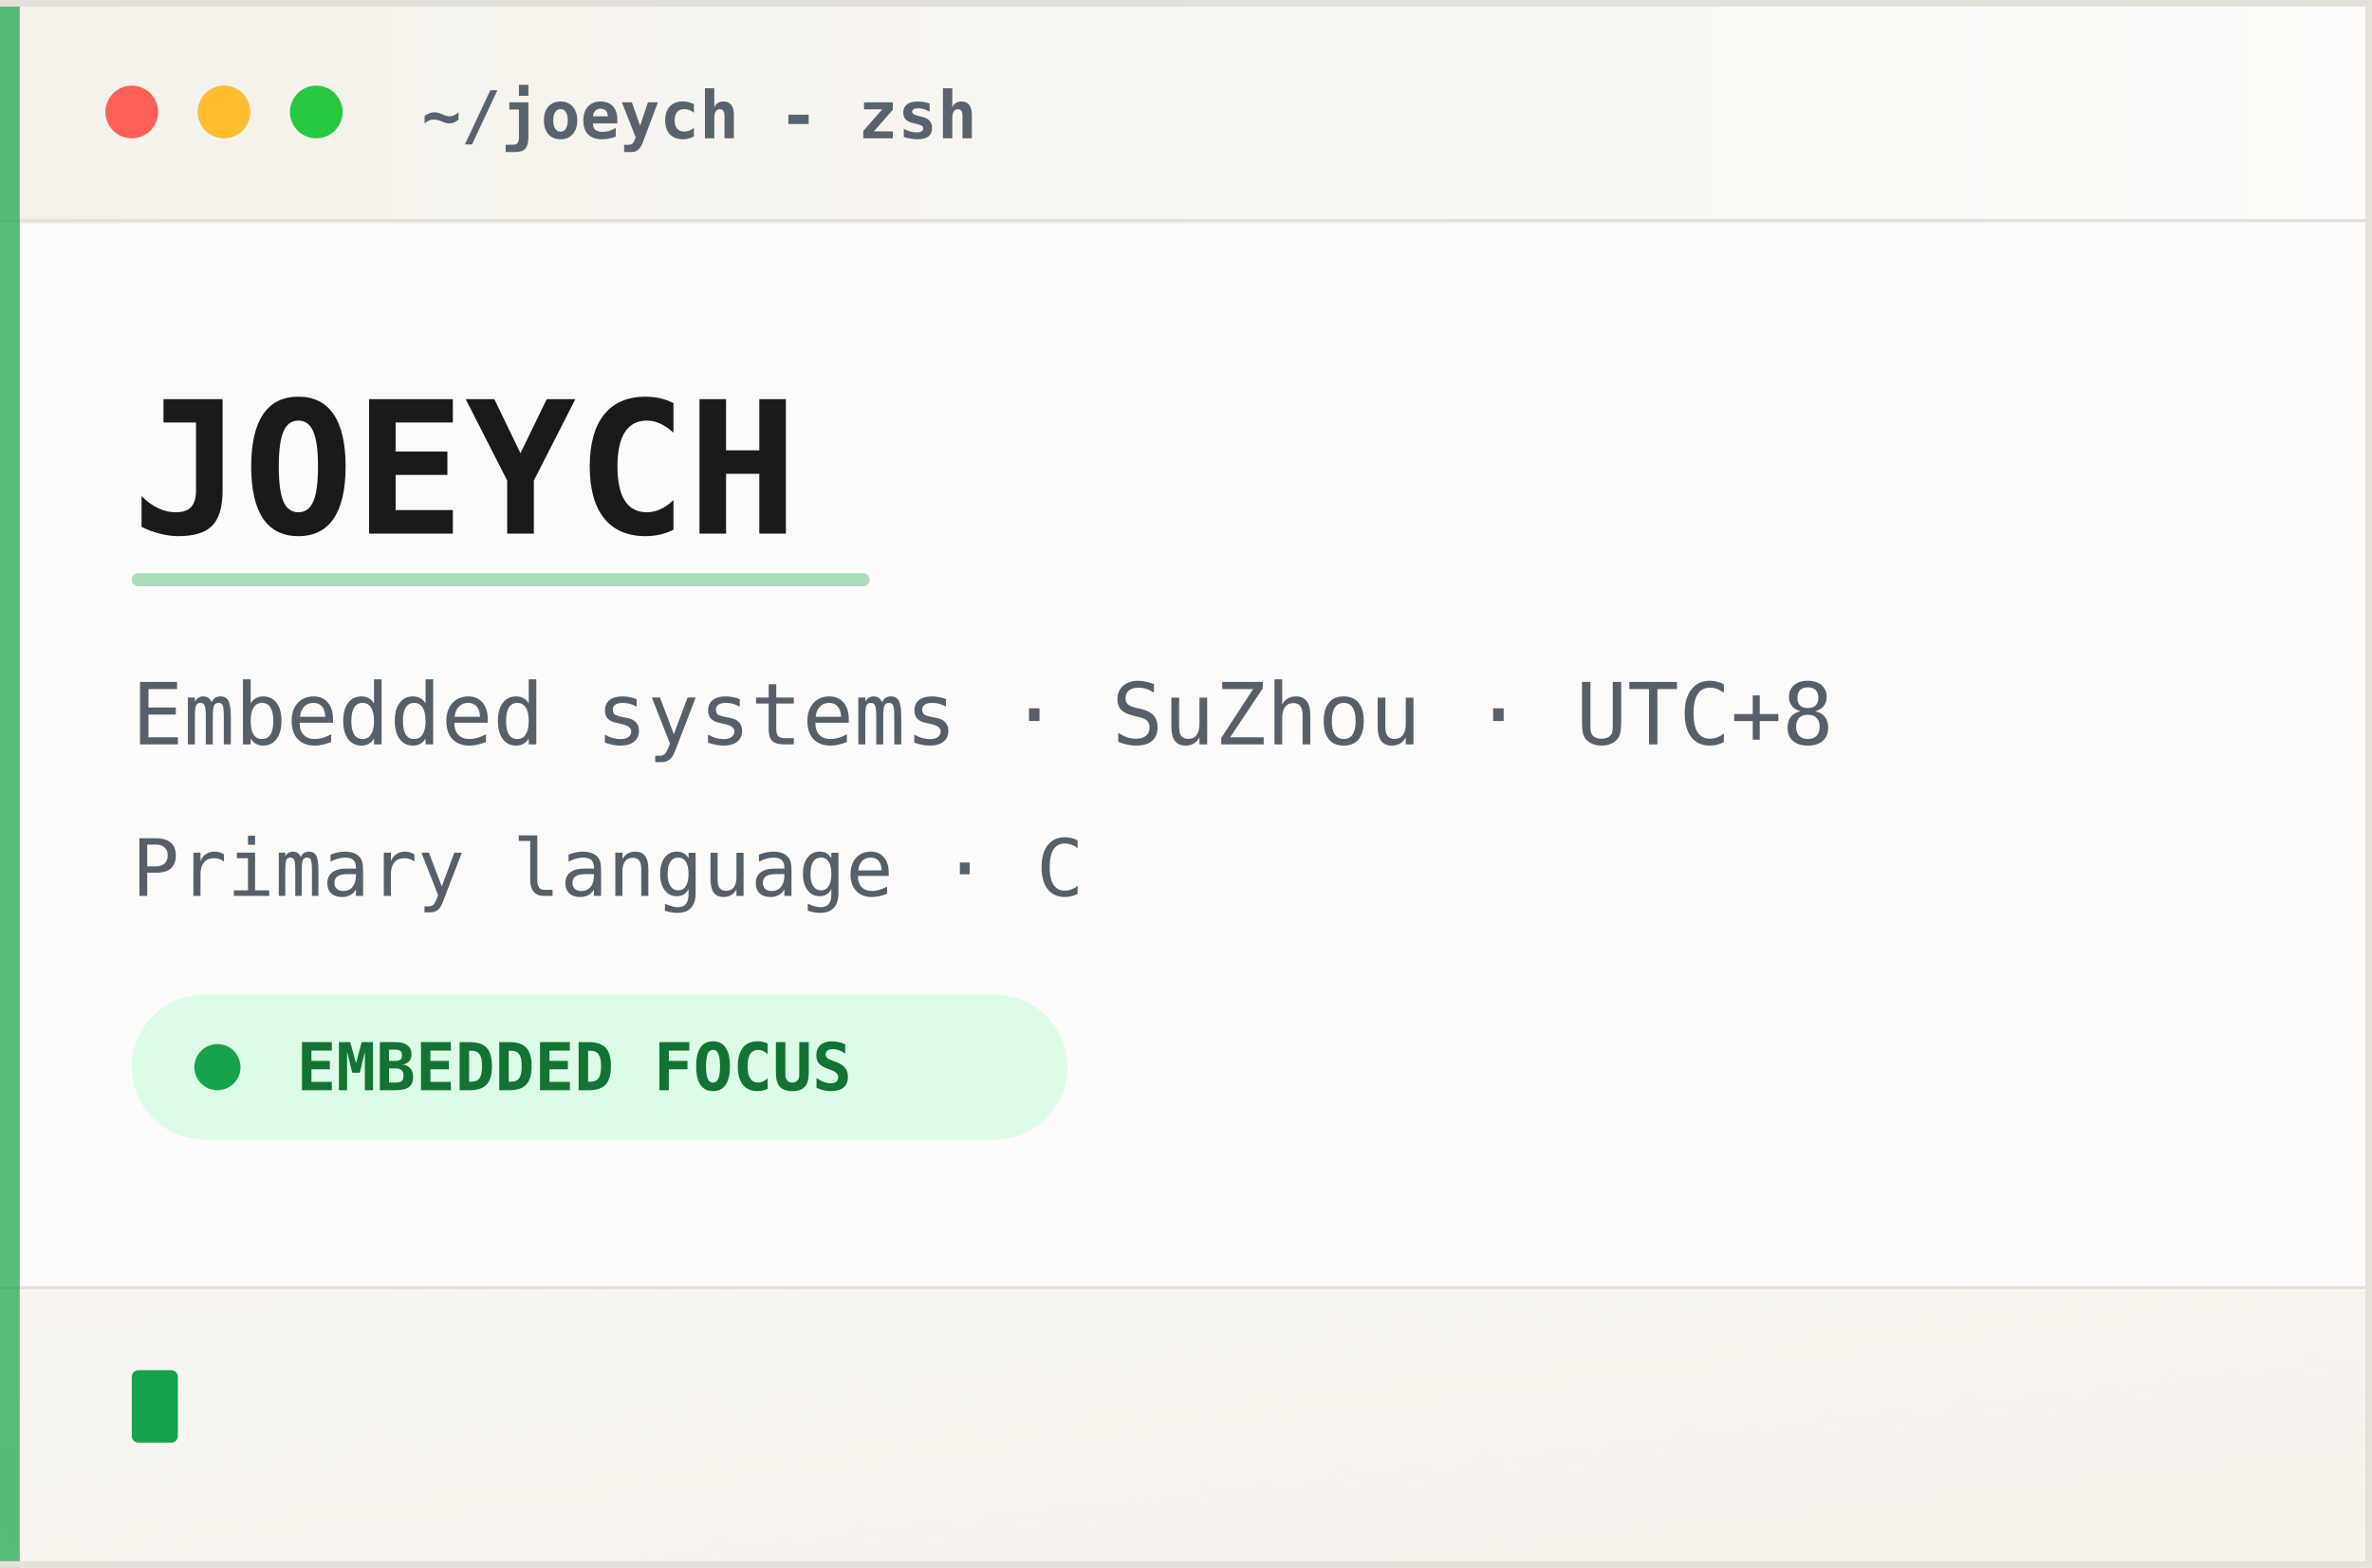
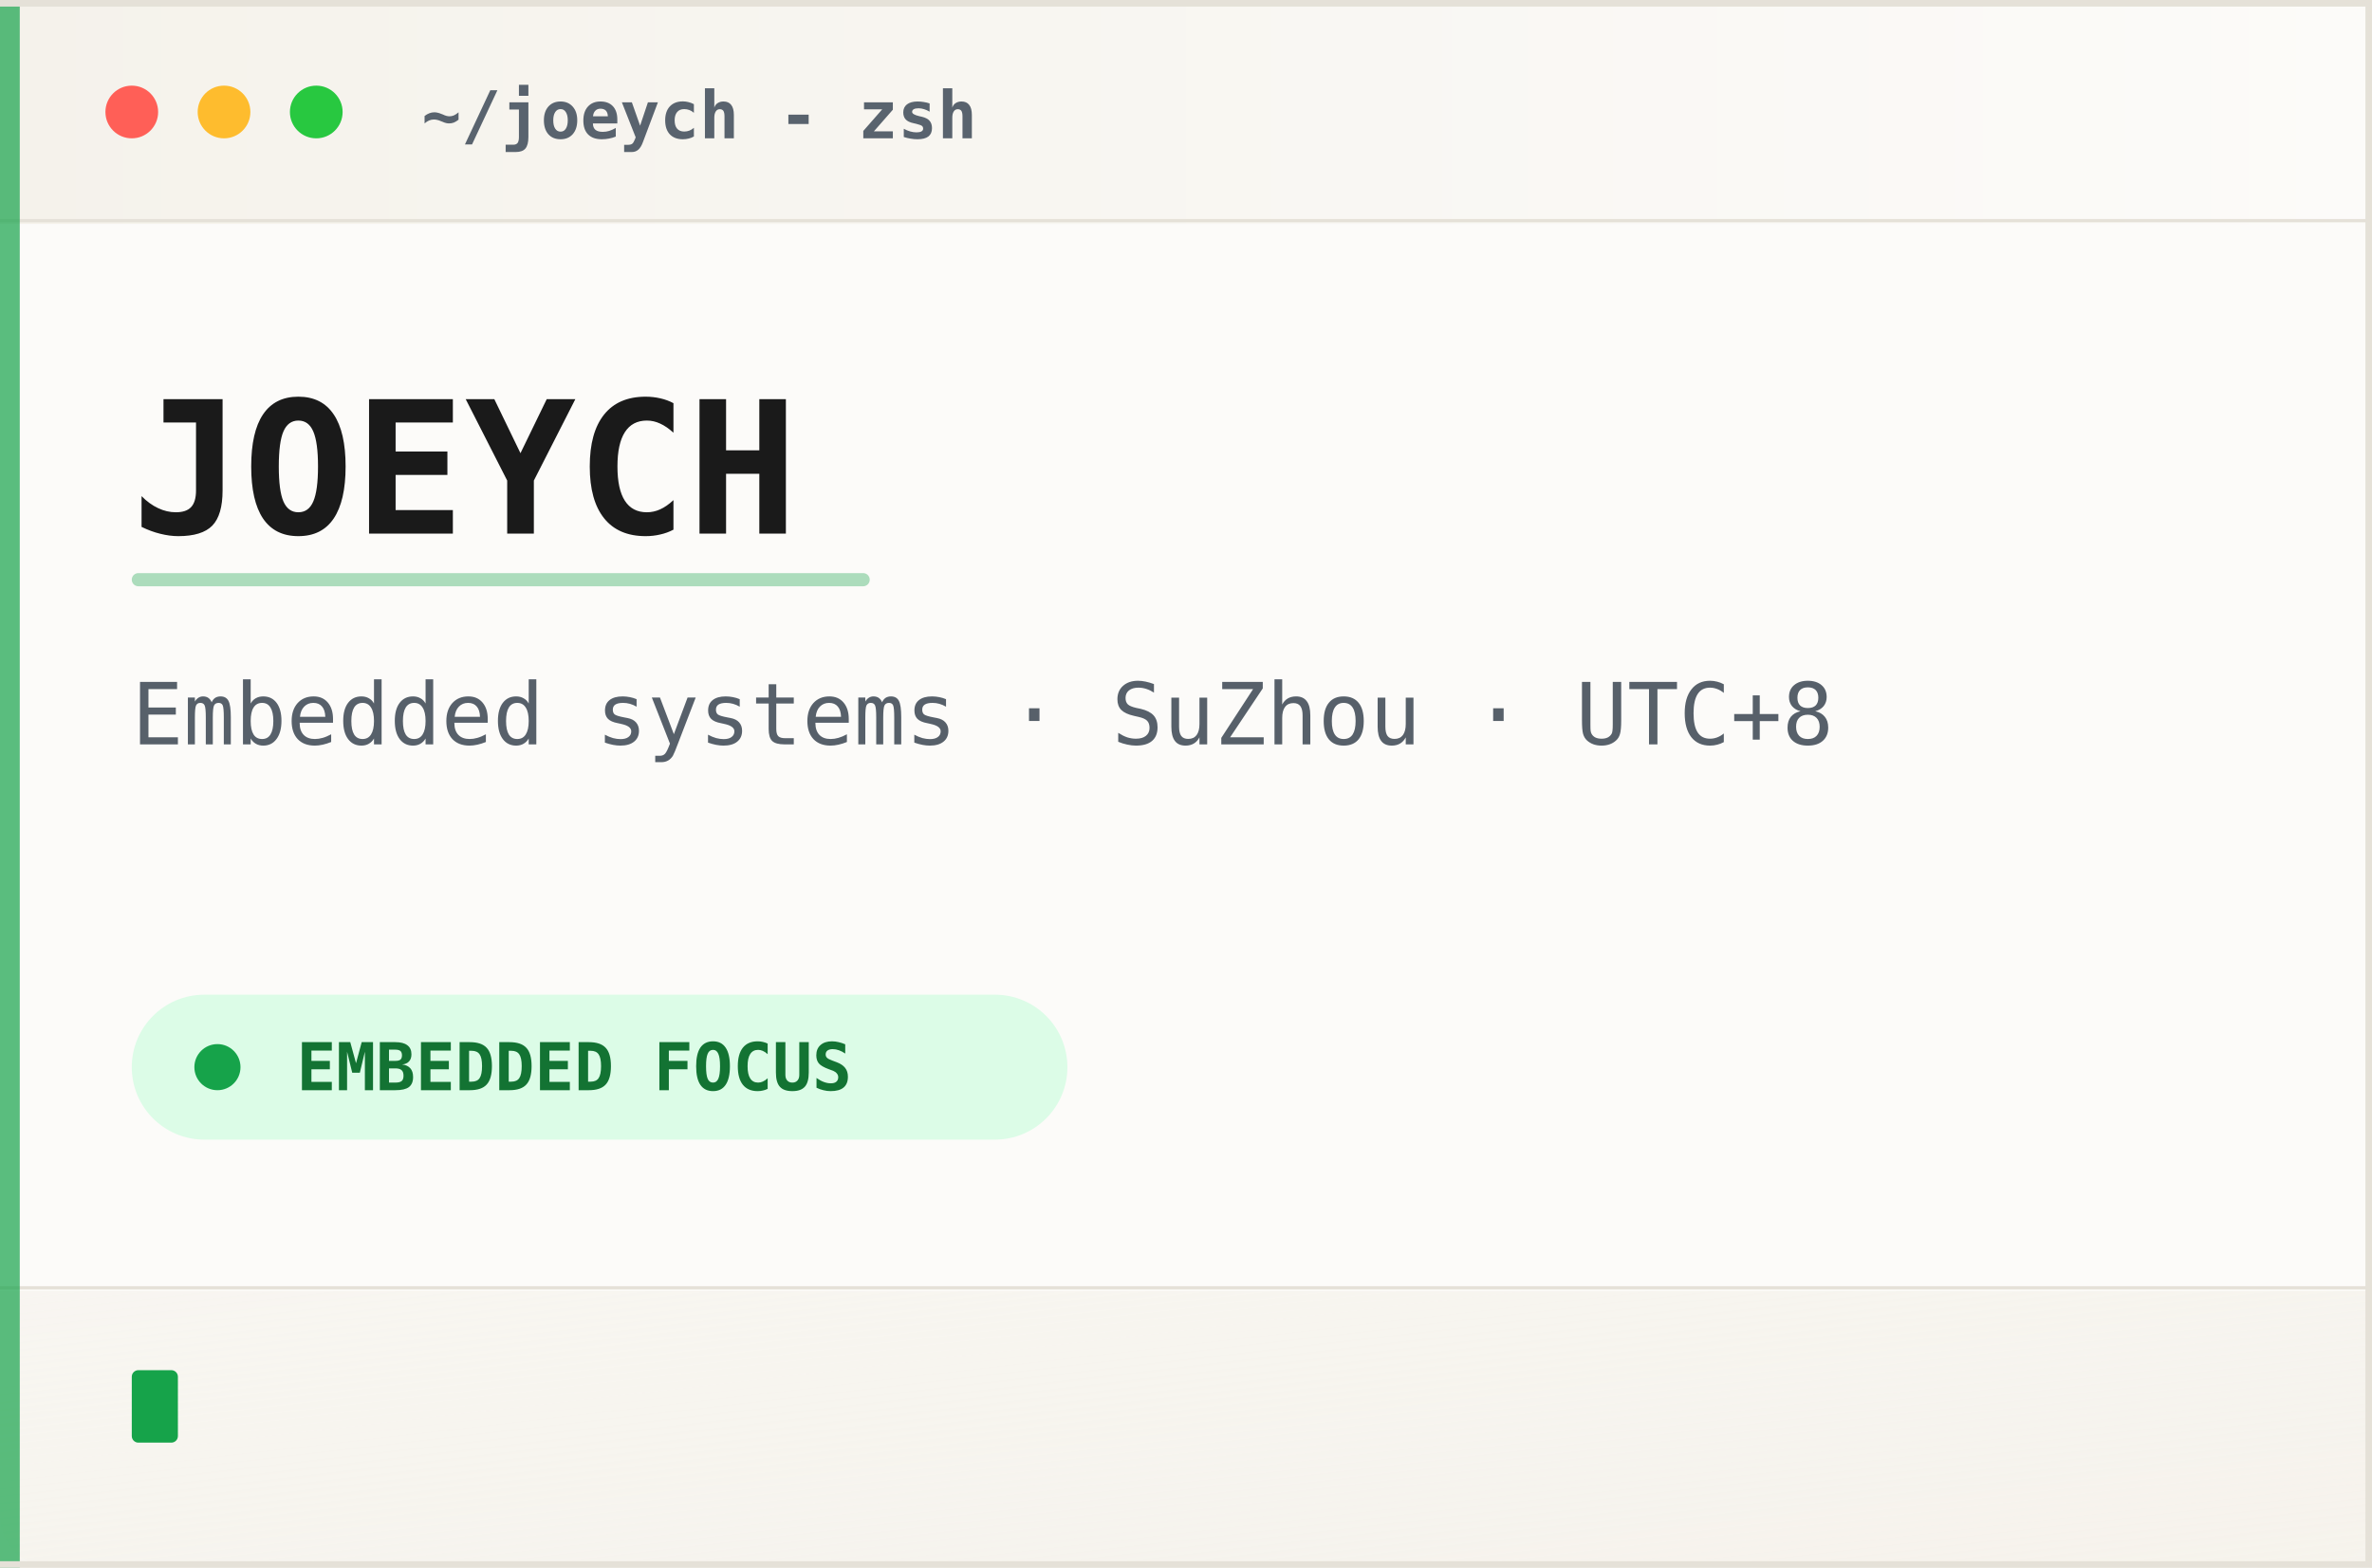
<svg xmlns="http://www.w3.org/2000/svg" width="360" height="238" viewBox="0 0 360 238" role="img" aria-labelledby="title desc">
  <defs>
    <linearGradient id="bar" x1="0" x2="1">
      <stop stop-color="#f5f2eb" />
      <stop offset="1" stop-color="#fcfbf9" />
    </linearGradient>
    <linearGradient id="prompt" y2="1">
      <stop stop-color="#f5f2eb" stop-opacity=".6" />
      <stop offset="1" stop-color="#f5f2eb" stop-opacity=".9" />
    </linearGradient>
  </defs>
  <style>@media (prefers-reduced-motion: reduce){.animated-prompt{display:none}.prompt{opacity:1}.prompt-cursor animate{display:none}}</style>
  <rect width="360" height="238" rx="8" fill="#fcfbf9" />
  <rect width="360" height="34" fill="url(#bar)" />
  <path d="M0 33.5H360" stroke="#e5e1d8" stroke-width=".5" />
  <circle cx="20" cy="17" r="4" fill="#ff5f57" />
  <circle cx="34" cy="17" r="4" fill="#febc2e" />
  <circle cx="48" cy="17" r="4" fill="#28c840" />
  <text x="64" y="21" font-family="Consolas, Menlo, 'DejaVu Sans Mono', 'Courier New', monospace" font-size="10" font-weight="600" fill="#59636e">~/joeych - zsh</text>
  <text x="20" y="81" font-family="Consolas, Menlo, 'DejaVu Sans Mono', 'Courier New', monospace" font-size="28" font-weight="900" fill="#1a1a1a">JOEYCH</text>
  <rect x="20" y="87" width="112" height="2" rx="1" fill="#16a34a" opacity=".35" />
  <text x="20" y="113" font-family="Consolas, Menlo, 'DejaVu Sans Mono', 'Courier New', monospace" font-size="13" fill="#57606a">Embedded systems · SuZhou · UTC+8</text>
-   <text x="20" y="136" font-family="Consolas, Menlo, 'DejaVu Sans Mono', 'Courier New', monospace" font-size="12" fill="#57606a">Primary language · C</text>
  <rect x="20" y="151" width="142" height="22" rx="11" fill="#dcfce7" />
  <circle cx="33" cy="162" r="3.5" fill="#16a34a" />
  <text x="45" y="165.5" font-family="Consolas, Menlo, 'DejaVu Sans Mono', 'Courier New', monospace" font-size="10" font-weight="700" fill="#137333">EMBEDDED FOCUS</text>
  <rect y="196" width="360" height="42" fill="url(#prompt)" />
  <path d="M0 195.5H360" stroke="#e5e1d8" stroke-width=".5" />
  <rect class="prompt-cursor" x="20" y="208" width="7" height="11" rx="1" fill="#16a34a">
    <animate attributeName="opacity" values=".85;.1;.85" dur="1.1s" repeatCount="indefinite" />
  </rect>
  <text class="prompt" x="36" y="218" font-family="Consolas, Menlo, 'DejaVu Sans Mono', 'Courier New', monospace" font-size="10.5" font-weight="600" fill="#137333" opacity="0">&gt;_Focus: Embedded Systems | RTOS | C/C++</text>
  <text class="animated-prompt" x="36" y="218" font-family="Consolas, Menlo, 'DejaVu Sans Mono', 'Courier New', monospace" font-size="10.5" font-weight="600" fill="#137333" opacity="0">
    <animate attributeName="opacity" values="0;0;1;1;0;0" keyTimes="0;0.000;0.025;0.308;0.333;1" dur="12s" repeatCount="indefinite" />&gt;_Focus: Embedded Systems | RTOS | C/C++</text>
  <text class="animated-prompt" x="36" y="218" font-family="Consolas, Menlo, 'DejaVu Sans Mono', 'Courier New', monospace" font-size="10.5" font-weight="600" fill="#137333" opacity="0">
    <animate attributeName="opacity" values="0;0;1;1;0;0" keyTimes="0;0.333;0.358;0.642;0.667;1" dur="12s" repeatCount="indefinite" />&gt;_Build: PCB Design | Flight Control | HMI</text>
  <text class="animated-prompt" x="36" y="218" font-family="Consolas, Menlo, 'DejaVu Sans Mono', 'Courier New', monospace" font-size="10.5" font-weight="600" fill="#137333" opacity="0">
    <animate attributeName="opacity" values="0;0;1;1;0;0" keyTimes="0;0.667;0.692;0.975;1.000;1" dur="12s" repeatCount="indefinite" />&gt;_Explore: AI Agents | Local AI | EDA</text>
  <rect width="3" height="238" fill="#16a34a" opacity=".7" />
  <path d="M0 .5H360M359.5 0V238M0 237.5H360" stroke="#e5e1d8" stroke-width="1" fill="none" />
</svg>
